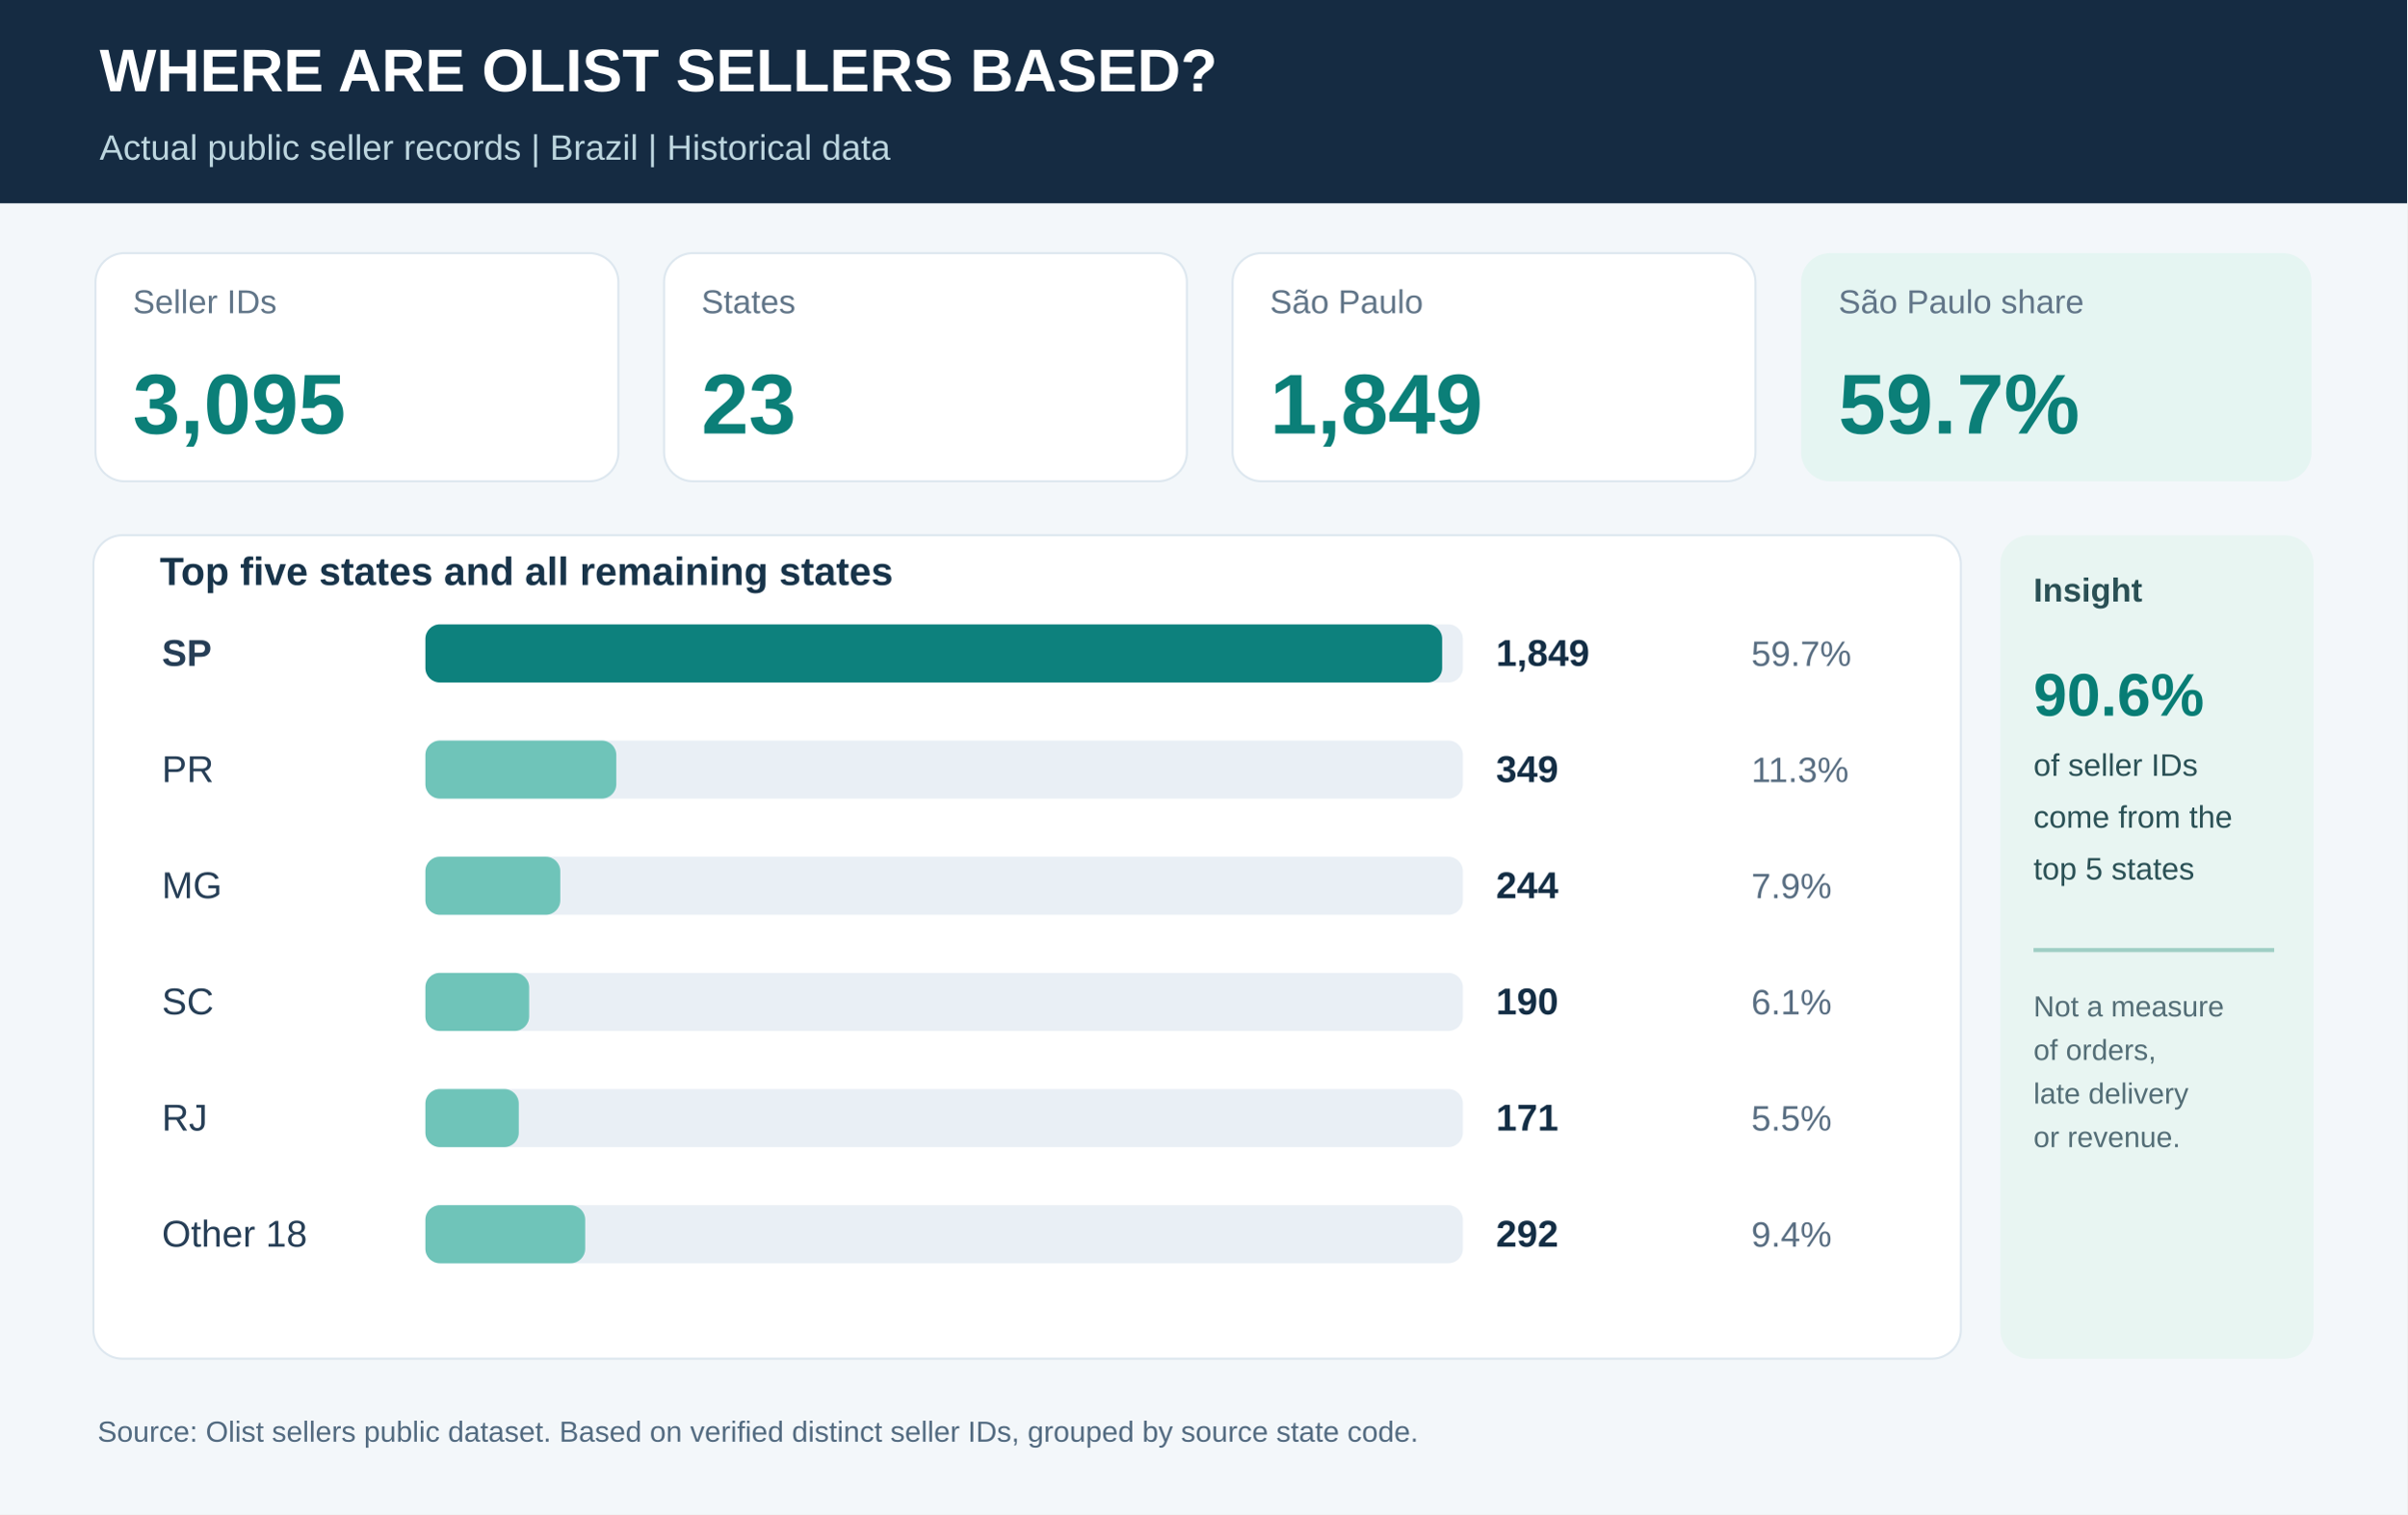
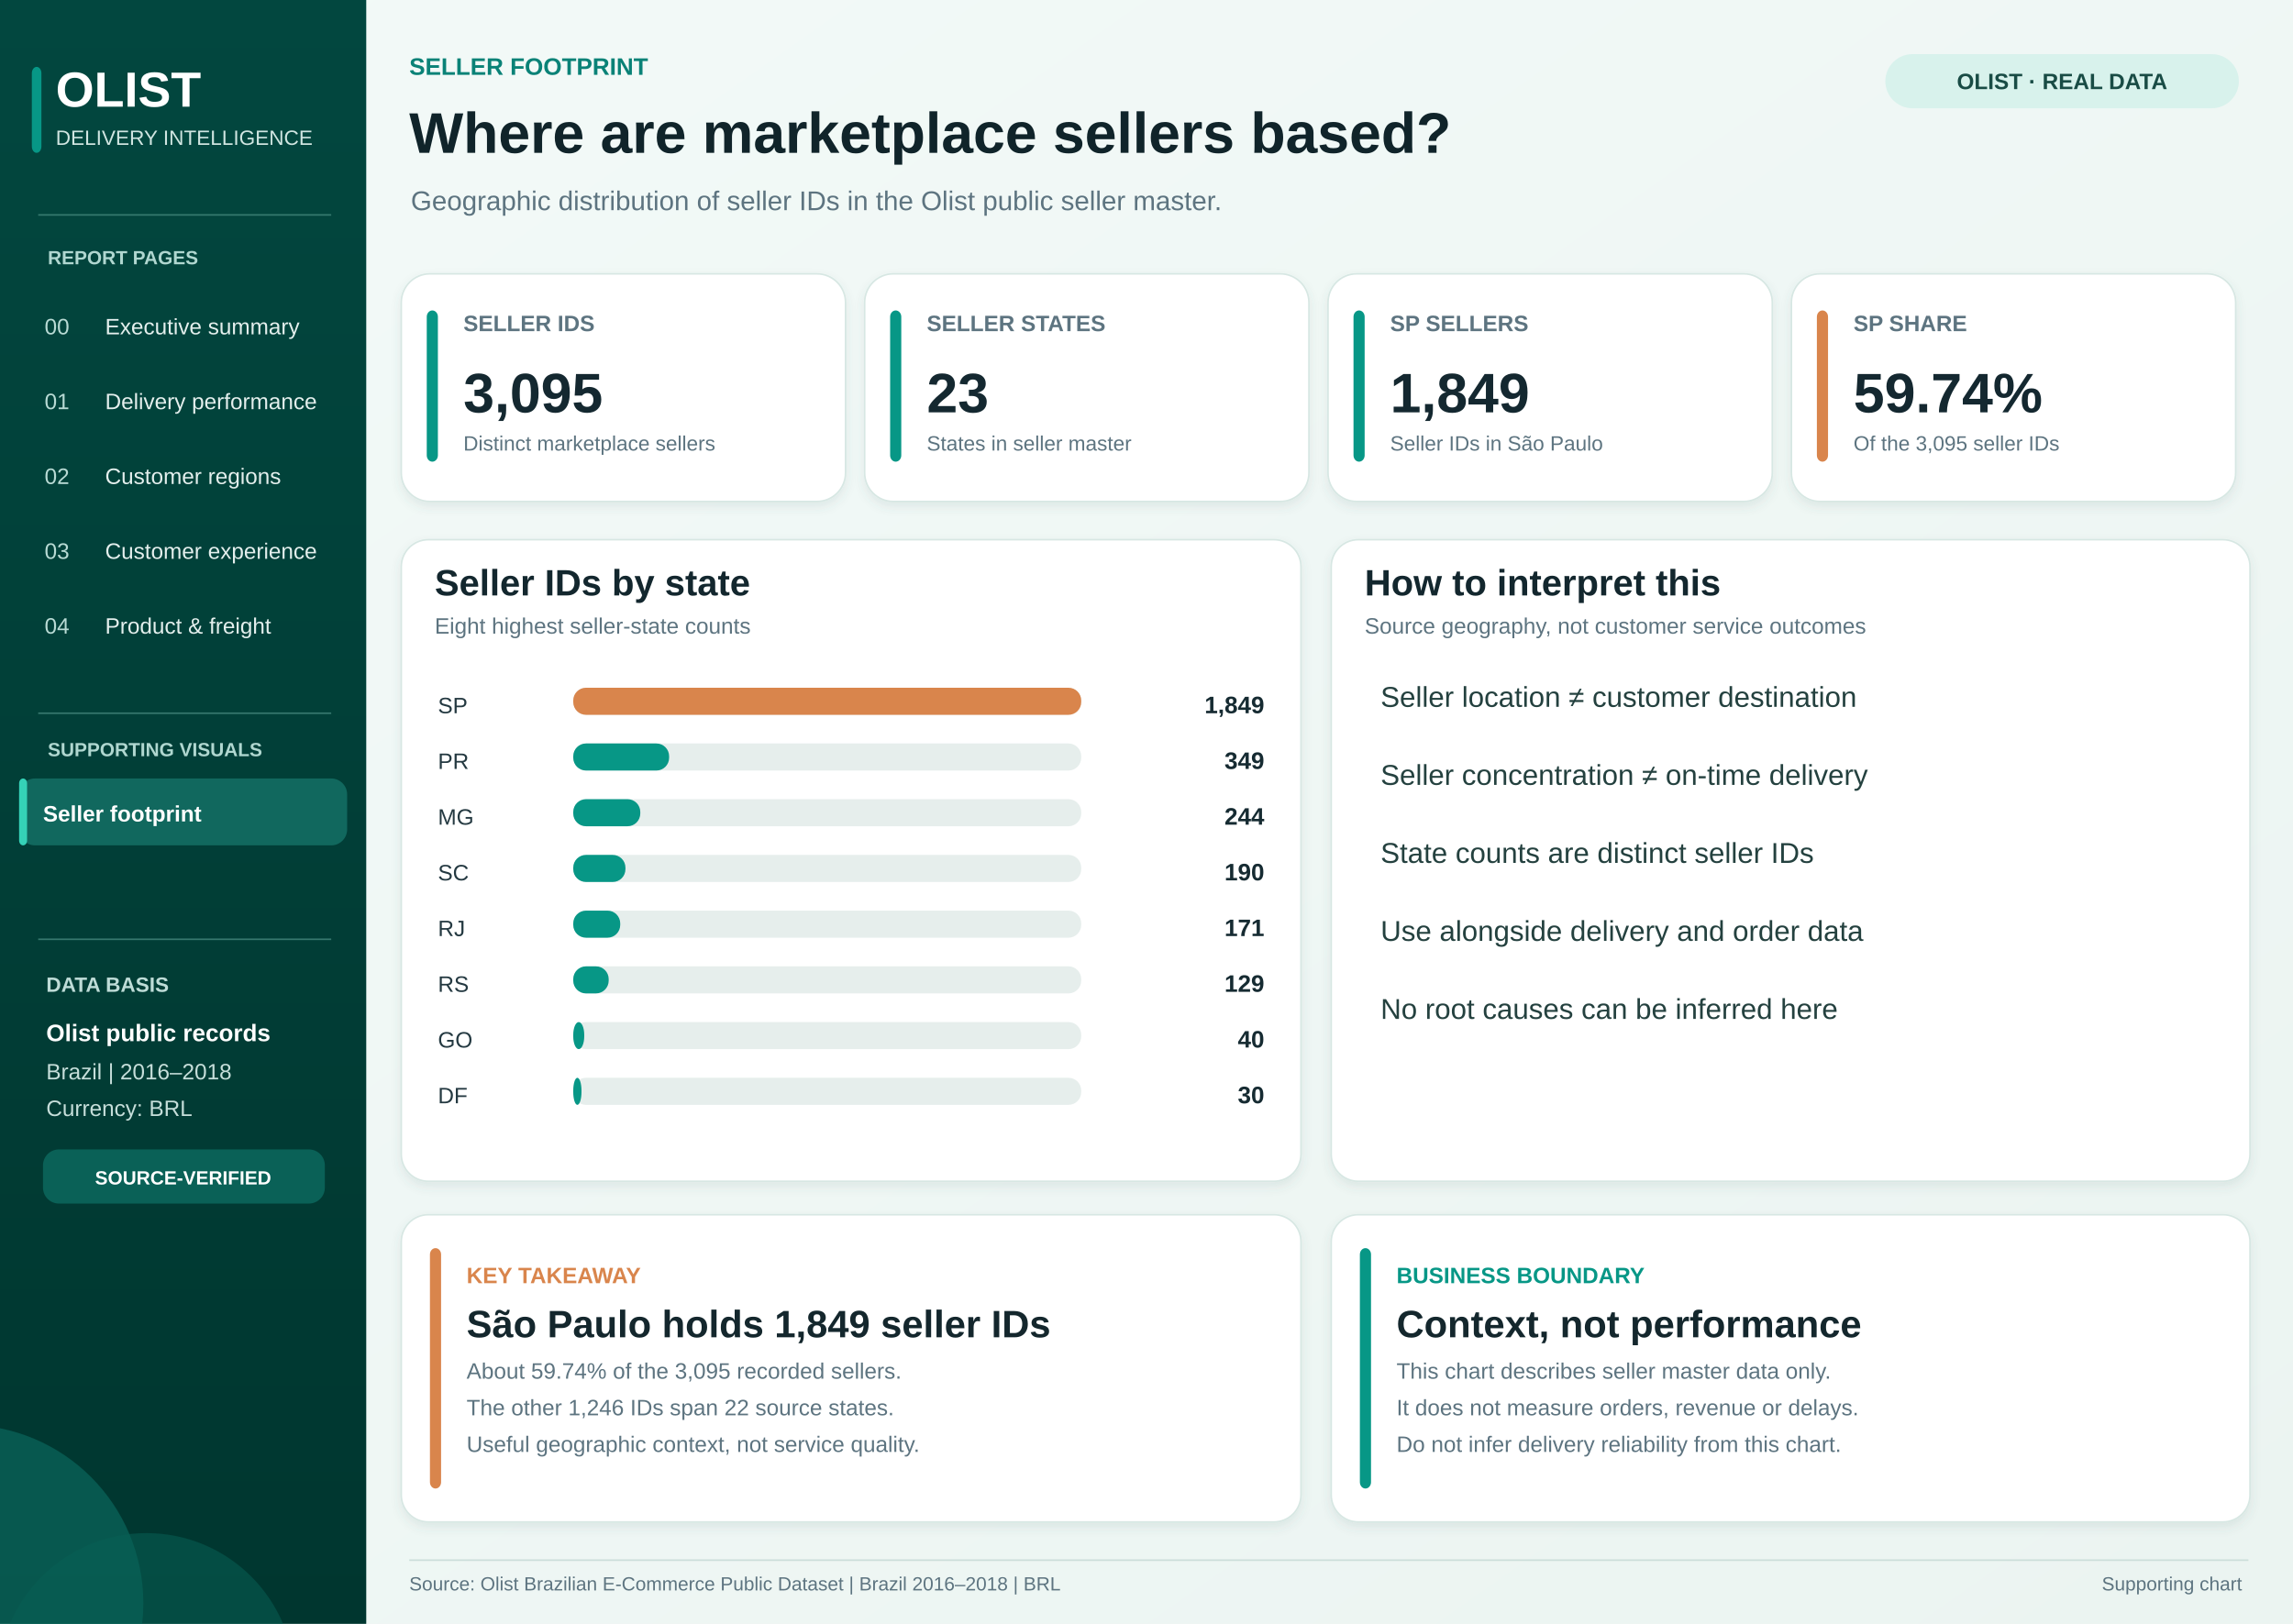
- <svg xmlns="http://www.w3.org/2000/svg" width="1160" height="730" viewBox="0 0 1160 730" role="img" aria-label="Verified Olist marketplace seller population by Brazilian state, 3095 seller IDs. Sao Paulo has 1849 seller IDs or 59.7 percent.">
-   <rect width="1160" height="730" fill="#f3f7fa" />
-   <rect width="1160" height="98" fill="#152b42" />
-   <text x="48" y="44" fill="#ffffff" font-family="Arial,sans-serif" font-weight="bold" font-size="29">WHERE ARE OLIST SELLERS BASED?</text>
-   <text x="48" y="77" fill="#bdd6df" font-family="Arial,sans-serif" font-size="17">Actual public seller records | Brazil | Historical data</text>
-   <g font-family="Arial,sans-serif">
-     <rect x="46" y="122" width="252" height="110" rx="14" fill="#ffffff" stroke="#dde7ef" />
-     <rect x="320" y="122" width="252" height="110" rx="14" fill="#ffffff" stroke="#dde7ef" />
-     <rect x="594" y="122" width="252" height="110" rx="14" fill="#ffffff" stroke="#dde7ef" />
-     <rect x="868" y="122" width="246" height="110" rx="14" fill="#e5f5f2" />
-     <text x="64" y="151" fill="#617588" font-size="16">Seller IDs</text>
-     <text x="64" y="209" fill="#0b7f78" font-weight="bold" font-size="41">3,095</text>
-     <text x="338" y="151" fill="#617588" font-size="16">States</text>
-     <text x="338" y="209" fill="#0b7f78" font-weight="bold" font-size="41">23</text>
-     <text x="612" y="151" fill="#617588" font-size="16">São Paulo</text>
-     <text x="612" y="209" fill="#0b7f78" font-weight="bold" font-size="41">1,849</text>
-     <text x="886" y="151" fill="#617588" font-size="16">São Paulo share</text>
-     <text x="886" y="209" fill="#0b7f78" font-weight="bold" font-size="41">59.7%</text>
-     <rect x="45" y="258" width="900" height="397" rx="14" fill="#ffffff" stroke="#dde7ef" />
-     <text x="77" y="282" fill="#18344a" font-size="19" font-weight="bold">Top five states and all remaining states</text>
-     <text x="78" y="321" fill="#263e56" font-size="18" font-weight="bold">SP</text>
-     <rect x="205" y="301" width="500" height="28" rx="7" fill="#e9eff5" />
-     <rect x="205" y="301" width="490" height="28" rx="7" fill="#0d817d" />
-     <text x="721" y="321" font-size="18" font-weight="bold" fill="#142e45">1,849</text>
-     <text x="844" y="321" font-size="17" fill="#596e82">59.7%</text>
-     <text x="78" y="377" fill="#263e56" font-size="18" font-weight="normal">PR</text>
-     <rect x="205" y="357" width="500" height="28" rx="7" fill="#e9eff5" />
-     <rect x="205" y="357" width="92" height="28" rx="7" fill="#6fc4b9" />
-     <text x="721" y="377" font-size="18" font-weight="bold" fill="#142e45">349</text>
-     <text x="844" y="377" font-size="17" fill="#596e82">11.3%</text>
-     <text x="78" y="433" fill="#263e56" font-size="18" font-weight="normal">MG</text>
-     <rect x="205" y="413" width="500" height="28" rx="7" fill="#e9eff5" />
-     <rect x="205" y="413" width="65" height="28" rx="7" fill="#6fc4b9" />
-     <text x="721" y="433" font-size="18" font-weight="bold" fill="#142e45">244</text>
-     <text x="844" y="433" font-size="17" fill="#596e82">7.9%</text>
-     <text x="78" y="489" fill="#263e56" font-size="18" font-weight="normal">SC</text>
-     <rect x="205" y="469" width="500" height="28" rx="7" fill="#e9eff5" />
-     <rect x="205" y="469" width="50" height="28" rx="7" fill="#6fc4b9" />
-     <text x="721" y="489" font-size="18" font-weight="bold" fill="#142e45">190</text>
-     <text x="844" y="489" font-size="17" fill="#596e82">6.1%</text>
-     <text x="78" y="545" fill="#263e56" font-size="18" font-weight="normal">RJ</text>
-     <rect x="205" y="525" width="500" height="28" rx="7" fill="#e9eff5" />
-     <rect x="205" y="525" width="45" height="28" rx="7" fill="#6fc4b9" />
-     <text x="721" y="545" font-size="18" font-weight="bold" fill="#142e45">171</text>
-     <text x="844" y="545" font-size="17" fill="#596e82">5.5%</text>
-     <text x="78" y="601" fill="#263e56" font-size="18" font-weight="normal">Other 18</text>
-     <rect x="205" y="581" width="500" height="28" rx="7" fill="#e9eff5" />
-     <rect x="205" y="581" width="77" height="28" rx="7" fill="#6fc4b9" />
-     <text x="721" y="601" font-size="18" font-weight="bold" fill="#142e45">292</text>
-     <text x="844" y="601" font-size="17" fill="#596e82">9.4%</text>
-     <rect x="964" y="258" width="151" height="397" rx="14" fill="#e8f5f2" />
-     <text x="980" y="290" font-size="16" fill="#2a5055" font-weight="bold">Insight</text>
-     <text x="980" y="345" font-size="29" fill="#087d75" font-weight="bold">90.6%</text>
-     <text x="980" y="374" font-size="15" fill="#2a5055">of seller IDs</text>
-     <text x="980" y="399" font-size="15" fill="#2a5055">come from the</text>
-     <text x="980" y="424" font-size="15" fill="#2a5055">top 5 states</text>
-     <path d="M980 458 h116" stroke="#a0cfc5" stroke-width="2" />
-     <text x="980" y="490" font-size="14" fill="#536d76">Not a measure</text>
-     <text x="980" y="511" font-size="14" fill="#536d76">of orders,</text>
-     <text x="980" y="532" font-size="14" fill="#536d76">late delivery</text>
-     <text x="980" y="553" font-size="14" fill="#536d76">or revenue.</text>
-     <text x="47" y="695" fill="#526a80" font-size="14">Source: Olist sellers public dataset. Based on verified distinct seller IDs, grouped by source state code.</text>
+ <svg xmlns="http://www.w3.org/2000/svg" width="1440" height="1020" viewBox="0 0 1440 1020" role="img" aria-label="Where are marketplace sellers based? — historical Olist dashboard">
+   <defs>
+     <linearGradient id="bg" x1="0" y1="0" x2="1" y2="1">
+       <stop offset="0%" stop-color="#F3FAF8" />
+       <stop offset="100%" stop-color="#EBF4F1" />
+     </linearGradient>
+     <linearGradient id="side" x1="0" y1="0" x2="0" y2="1">
+       <stop offset="0%" stop-color="#02473F" />
+       <stop offset="100%" stop-color="#00362F" />
+     </linearGradient>
+     <linearGradient id="area" x1="0" y1="0" x2="0" y2="1">
+       <stop offset="0%" stop-color="#7BD5C8" stop-opacity=".42" />
+       <stop offset="100%" stop-color="#D5F4EE" stop-opacity=".18" />
+     </linearGradient>
+     <filter id="shadow" x="-6%" y="-7%" width="114%" height="121%">
+       <feDropShadow dx="0" dy="3" stdDeviation="3" flood-color="#4B756D" flood-opacity=".11" />
+     </filter>
+   </defs>
+   <g font-family="Arial,Helvetica,sans-serif">
+     <rect x="0" y="0" width="1440" height="1020" rx="0" fill="url(#bg)" />
+     <rect x="0" y="0" width="230" height="1020" rx="0" fill="url(#side)" />
+     <circle cx="-22" cy="1007" r="112" fill="#0C7267" opacity=".55" />
+     <circle cx="92" cy="1056" r="93" fill="#075E53" opacity=".55" />
+     <rect x="20" y="42" width="6" height="54" rx="4" fill="#079786" />
+     <text x="35" y="67" font-size="31" fill="#FFFFFF" font-weight="700" text-anchor="start">OLIST</text>
+     <text x="35" y="91" font-size="13" fill="#D0E5E1" font-weight="400" text-anchor="start">DELIVERY INTELLIGENCE</text>
+     <line x1="24" y1="135" x2="208" y2="135" stroke="#35796E" stroke-width="1" />
+     <text x="30" y="166" font-size="12" fill="#B0D7D0" font-weight="700" text-anchor="start">REPORT PAGES</text>
+     <text x="28" y="210" font-size="14" fill="#B8DAD4" font-weight="400" text-anchor="start">00</text>
+     <text x="66" y="210" font-size="14" fill="#E4EFED" font-weight="400" text-anchor="start">Executive summary</text>
+     <text x="28" y="257" font-size="14" fill="#B8DAD4" font-weight="400" text-anchor="start">01</text>
+     <text x="66" y="257" font-size="14" fill="#E4EFED" font-weight="400" text-anchor="start">Delivery performance</text>
+     <text x="28" y="304" font-size="14" fill="#B8DAD4" font-weight="400" text-anchor="start">02</text>
+     <text x="66" y="304" font-size="14" fill="#E4EFED" font-weight="400" text-anchor="start">Customer regions</text>
+     <text x="28" y="351" font-size="14" fill="#B8DAD4" font-weight="400" text-anchor="start">03</text>
+     <text x="66" y="351" font-size="14" fill="#E4EFED" font-weight="400" text-anchor="start">Customer experience</text>
+     <text x="28" y="398" font-size="14" fill="#B8DAD4" font-weight="400" text-anchor="start">04</text>
+     <text x="66" y="398" font-size="14" fill="#E4EFED" font-weight="400" text-anchor="start">Product &amp; freight</text>
+     <line x1="24" y1="448" x2="208" y2="448" stroke="#36776D" stroke-width="1" />
+     <text x="30" y="475" font-size="12" fill="#B0D7D0" font-weight="700" text-anchor="start">SUPPORTING VISUALS</text>
+     <rect x="12" y="489" width="206" height="42" rx="10" fill="#11685E" />
+     <rect x="12" y="489" width="5" height="42" rx="3" fill="#35D2B7" />
+     <text x="27" y="516" font-size="14" fill="#FFFFFF" font-weight="700" text-anchor="start">Seller footprint</text>
+     <line x1="24" y1="590" x2="208" y2="590" stroke="#36776D" stroke-width="1" />
+     <text x="29" y="623" font-size="13" fill="#BEDCD7" font-weight="700" text-anchor="start">DATA BASIS</text>
+     <text x="29" y="654" font-size="15" fill="#FFFFFF" font-weight="600" text-anchor="start">Olist public records</text>
+     <text x="29" y="678" font-size="14" fill="#C6DEDA" font-weight="400" text-anchor="start">Brazil | 2016–2018</text>
+     <text x="29" y="701" font-size="14" fill="#C6DEDA" font-weight="400" text-anchor="start">Currency: BRL</text>
+     <rect x="27" y="722" width="177" height="34" rx="10" fill="#0A6157" />
+     <text x="115" y="744" font-size="12" fill="#FFFFFF" font-weight="700" text-anchor="middle">SOURCE-VERIFIED</text>
+     <text x="257" y="47" font-size="15" fill="#0A8277" font-weight="700" text-anchor="start">SELLER FOOTPRINT</text>
+     <text x="257" y="96" font-size="36" fill="#10242A" font-weight="700" text-anchor="start">Where are marketplace sellers based?</text>
+     <text x="258" y="132" font-size="17" fill="#5D7480" font-weight="400" text-anchor="start">Geographic distribution of seller IDs in the Olist public seller master.</text>
+     <rect x="1184" y="34" width="222" height="34" rx="17" fill="#D8F2EC" />
+     <text x="1295" y="56" font-size="14" fill="#194C45" font-weight="700" text-anchor="middle">OLIST · REAL DATA</text>
+     <rect x="252" y="172" width="279" height="143" rx="18" fill="#FFFFFF" stroke="#D7E7E3" filter="url(#shadow)" />
+     <rect x="268" y="195" width="7" height="95" rx="4" fill="#079786" />
+     <text x="291" y="208" font-size="14" fill="#5D7480" font-weight="700" text-anchor="start">SELLER IDS</text>
+     <text x="291" y="259" font-size="35" fill="#142830" font-weight="700" text-anchor="start">3,095</text>
+     <text x="291" y="283" font-size="13" fill="#5D7480" font-weight="400" text-anchor="start">Distinct marketplace sellers</text>
+     <rect x="543" y="172" width="279" height="143" rx="18" fill="#FFFFFF" stroke="#D7E7E3" filter="url(#shadow)" />
+     <rect x="559" y="195" width="7" height="95" rx="4" fill="#079786" />
+     <text x="582" y="208" font-size="14" fill="#5D7480" font-weight="700" text-anchor="start">SELLER STATES</text>
+     <text x="582" y="259" font-size="35" fill="#142830" font-weight="700" text-anchor="start">23</text>
+     <text x="582" y="283" font-size="13" fill="#5D7480" font-weight="400" text-anchor="start">States in seller master</text>
+     <rect x="834" y="172" width="279" height="143" rx="18" fill="#FFFFFF" stroke="#D7E7E3" filter="url(#shadow)" />
+     <rect x="850" y="195" width="7" height="95" rx="4" fill="#079786" />
+     <text x="873" y="208" font-size="14" fill="#5D7480" font-weight="700" text-anchor="start">SP SELLERS</text>
+     <text x="873" y="259" font-size="35" fill="#142830" font-weight="700" text-anchor="start">1,849</text>
+     <text x="873" y="283" font-size="13" fill="#5D7480" font-weight="400" text-anchor="start">Seller IDs in São Paulo</text>
+     <rect x="1125" y="172" width="279" height="143" rx="18" fill="#FFFFFF" stroke="#D7E7E3" filter="url(#shadow)" />
+     <rect x="1141" y="195" width="7" height="95" rx="4" fill="#D9854C" />
+     <text x="1164" y="208" font-size="14" fill="#5D7480" font-weight="700" text-anchor="start">SP SHARE</text>
+     <text x="1164" y="259" font-size="35" fill="#142830" font-weight="700" text-anchor="start">59.74%</text>
+     <text x="1164" y="283" font-size="13" fill="#5D7480" font-weight="400" text-anchor="start">Of the 3,095 seller IDs</text>
+     <rect x="252" y="339" width="565" height="403" rx="17" fill="#FFFFFF" stroke="#D7E7E3" filter="url(#shadow)" />
+     <text x="273" y="374" font-size="23" fill="#13272E" font-weight="700" text-anchor="start">Seller IDs by state</text>
+     <text x="273" y="398" font-size="14" fill="#5D7480" font-weight="400" text-anchor="start">Eight highest seller-state counts</text>
+     <text x="275" y="448" font-size="14" fill="#243941" font-weight="500" text-anchor="start">SP</text>
+     <rect x="360" y="432" width="319" height="17" rx="8" fill="#E6EEEC" />
+     <rect x="360" y="432" width="319" height="17" rx="8" fill="#D9854C" />
+     <text x="794" y="448" font-size="15" fill="#162B32" font-weight="700" text-anchor="end">1,849</text>
+     <text x="275" y="483" font-size="14" fill="#243941" font-weight="500" text-anchor="start">PR</text>
+     <rect x="360" y="467" width="319" height="17" rx="8" fill="#E6EEEC" />
+     <rect x="360" y="467" width="60.211" height="17" rx="8" fill="#079786" />
+     <text x="794" y="483" font-size="15" fill="#162B32" font-weight="700" text-anchor="end">349</text>
+     <text x="275" y="518" font-size="14" fill="#243941" font-weight="500" text-anchor="start">MG</text>
+     <rect x="360" y="502" width="319" height="17" rx="8" fill="#E6EEEC" />
+     <rect x="360" y="502" width="42.096" height="17" rx="8" fill="#079786" />
+     <text x="794" y="518" font-size="15" fill="#162B32" font-weight="700" text-anchor="end">244</text>
+     <text x="275" y="553" font-size="14" fill="#243941" font-weight="500" text-anchor="start">SC</text>
+     <rect x="360" y="537" width="319" height="17" rx="8" fill="#E6EEEC" />
+     <rect x="360" y="537" width="32.78" height="17" rx="8" fill="#079786" />
+     <text x="794" y="553" font-size="15" fill="#162B32" font-weight="700" text-anchor="end">190</text>
+     <text x="275" y="588" font-size="14" fill="#243941" font-weight="500" text-anchor="start">RJ</text>
+     <rect x="360" y="572" width="319" height="17" rx="8" fill="#E6EEEC" />
+     <rect x="360" y="572" width="29.502" height="17" rx="8" fill="#079786" />
+     <text x="794" y="588" font-size="15" fill="#162B32" font-weight="700" text-anchor="end">171</text>
+     <text x="275" y="623" font-size="14" fill="#243941" font-weight="500" text-anchor="start">RS</text>
+     <rect x="360" y="607" width="319" height="17" rx="8" fill="#E6EEEC" />
+     <rect x="360" y="607" width="22.256" height="17" rx="8" fill="#079786" />
+     <text x="794" y="623" font-size="15" fill="#162B32" font-weight="700" text-anchor="end">129</text>
+     <text x="275" y="658" font-size="14" fill="#243941" font-weight="500" text-anchor="start">GO</text>
+     <rect x="360" y="642" width="319" height="17" rx="8" fill="#E6EEEC" />
+     <rect x="360" y="642" width="6.901" height="17" rx="8" fill="#079786" />
+     <text x="794" y="658" font-size="15" fill="#162B32" font-weight="700" text-anchor="end">40</text>
+     <text x="275" y="693" font-size="14" fill="#243941" font-weight="500" text-anchor="start">DF</text>
+     <rect x="360" y="677" width="319" height="17" rx="8" fill="#E6EEEC" />
+     <rect x="360" y="677" width="5.176" height="17" rx="8" fill="#079786" />
+     <text x="794" y="693" font-size="15" fill="#162B32" font-weight="700" text-anchor="end">30</text>
+     <rect x="836" y="339" width="577" height="403" rx="17" fill="#FFFFFF" stroke="#D7E7E3" filter="url(#shadow)" />
+     <text x="857" y="374" font-size="23" fill="#13272E" font-weight="700" text-anchor="start">How to interpret this</text>
+     <text x="857" y="398" font-size="14" fill="#5D7480" font-weight="400" text-anchor="start">Source geography, not customer service outcomes</text>
+     <text x="867" y="444" font-size="18" fill="#24413F" font-weight="500" text-anchor="start">Seller location ≠ customer destination</text>
+     <text x="867" y="493" font-size="18" fill="#24413F" font-weight="500" text-anchor="start">Seller concentration ≠ on-time delivery</text>
+     <text x="867" y="542" font-size="18" fill="#24413F" font-weight="500" text-anchor="start">State counts are distinct seller IDs</text>
+     <text x="867" y="591" font-size="18" fill="#24413F" font-weight="500" text-anchor="start">Use alongside delivery and order data</text>
+     <text x="867" y="640" font-size="18" fill="#24413F" font-weight="500" text-anchor="start">No root causes can be inferred here</text>
+     <rect x="252" y="763" width="565" height="193" rx="17" fill="#FFFFFF" stroke="#D7E7E3" filter="url(#shadow)" />
+     <rect x="270" y="784" width="7" height="151" rx="4" fill="#D9854C" />
+     <text x="293" y="806" font-size="14" fill="#D9854C" font-weight="700" text-anchor="start">KEY TAKEAWAY</text>
+     <text x="293" y="840" font-size="24" fill="#14272D" font-weight="700" text-anchor="start">São Paulo holds 1,849 seller IDs</text>
+     <text x="293" y="866" font-size="14" fill="#5D7480" font-weight="400" text-anchor="start">About 59.74% of the 3,095 recorded sellers.</text>
+     <text x="293" y="889" font-size="14" fill="#5D7480" font-weight="400" text-anchor="start">The other 1,246 IDs span 22 source states.</text>
+     <text x="293" y="912" font-size="14" fill="#5D7480" font-weight="400" text-anchor="start">Useful geographic context, not service quality.</text>
+     <rect x="836" y="763" width="577" height="193" rx="17" fill="#FFFFFF" stroke="#D7E7E3" filter="url(#shadow)" />
+     <rect x="854" y="784" width="7" height="151" rx="4" fill="#079786" />
+     <text x="877" y="806" font-size="14" fill="#079786" font-weight="700" text-anchor="start">BUSINESS BOUNDARY</text>
+     <text x="877" y="840" font-size="24" fill="#14272D" font-weight="700" text-anchor="start">Context, not performance</text>
+     <text x="877" y="866" font-size="14" fill="#5D7480" font-weight="400" text-anchor="start">This chart describes seller master data only.</text>
+     <text x="877" y="889" font-size="14" fill="#5D7480" font-weight="400" text-anchor="start">It does not measure orders, revenue or delays.</text>
+     <text x="877" y="912" font-size="14" fill="#5D7480" font-weight="400" text-anchor="start">Do not infer delivery reliability from this chart.</text>
+     <line x1="257" y1="980" x2="1412" y2="980" stroke="#CBDEDA" stroke-width="1" />
+     <text x="257" y="999" font-size="12" fill="#5D7480" font-weight="400" text-anchor="start">Source: Olist Brazilian E-Commerce Public Dataset | Brazil 2016–2018 | BRL</text>
+     <text x="1408" y="999" font-size="12" fill="#5D7480" font-weight="400" text-anchor="end">Supporting chart</text>
  </g>
</svg>
